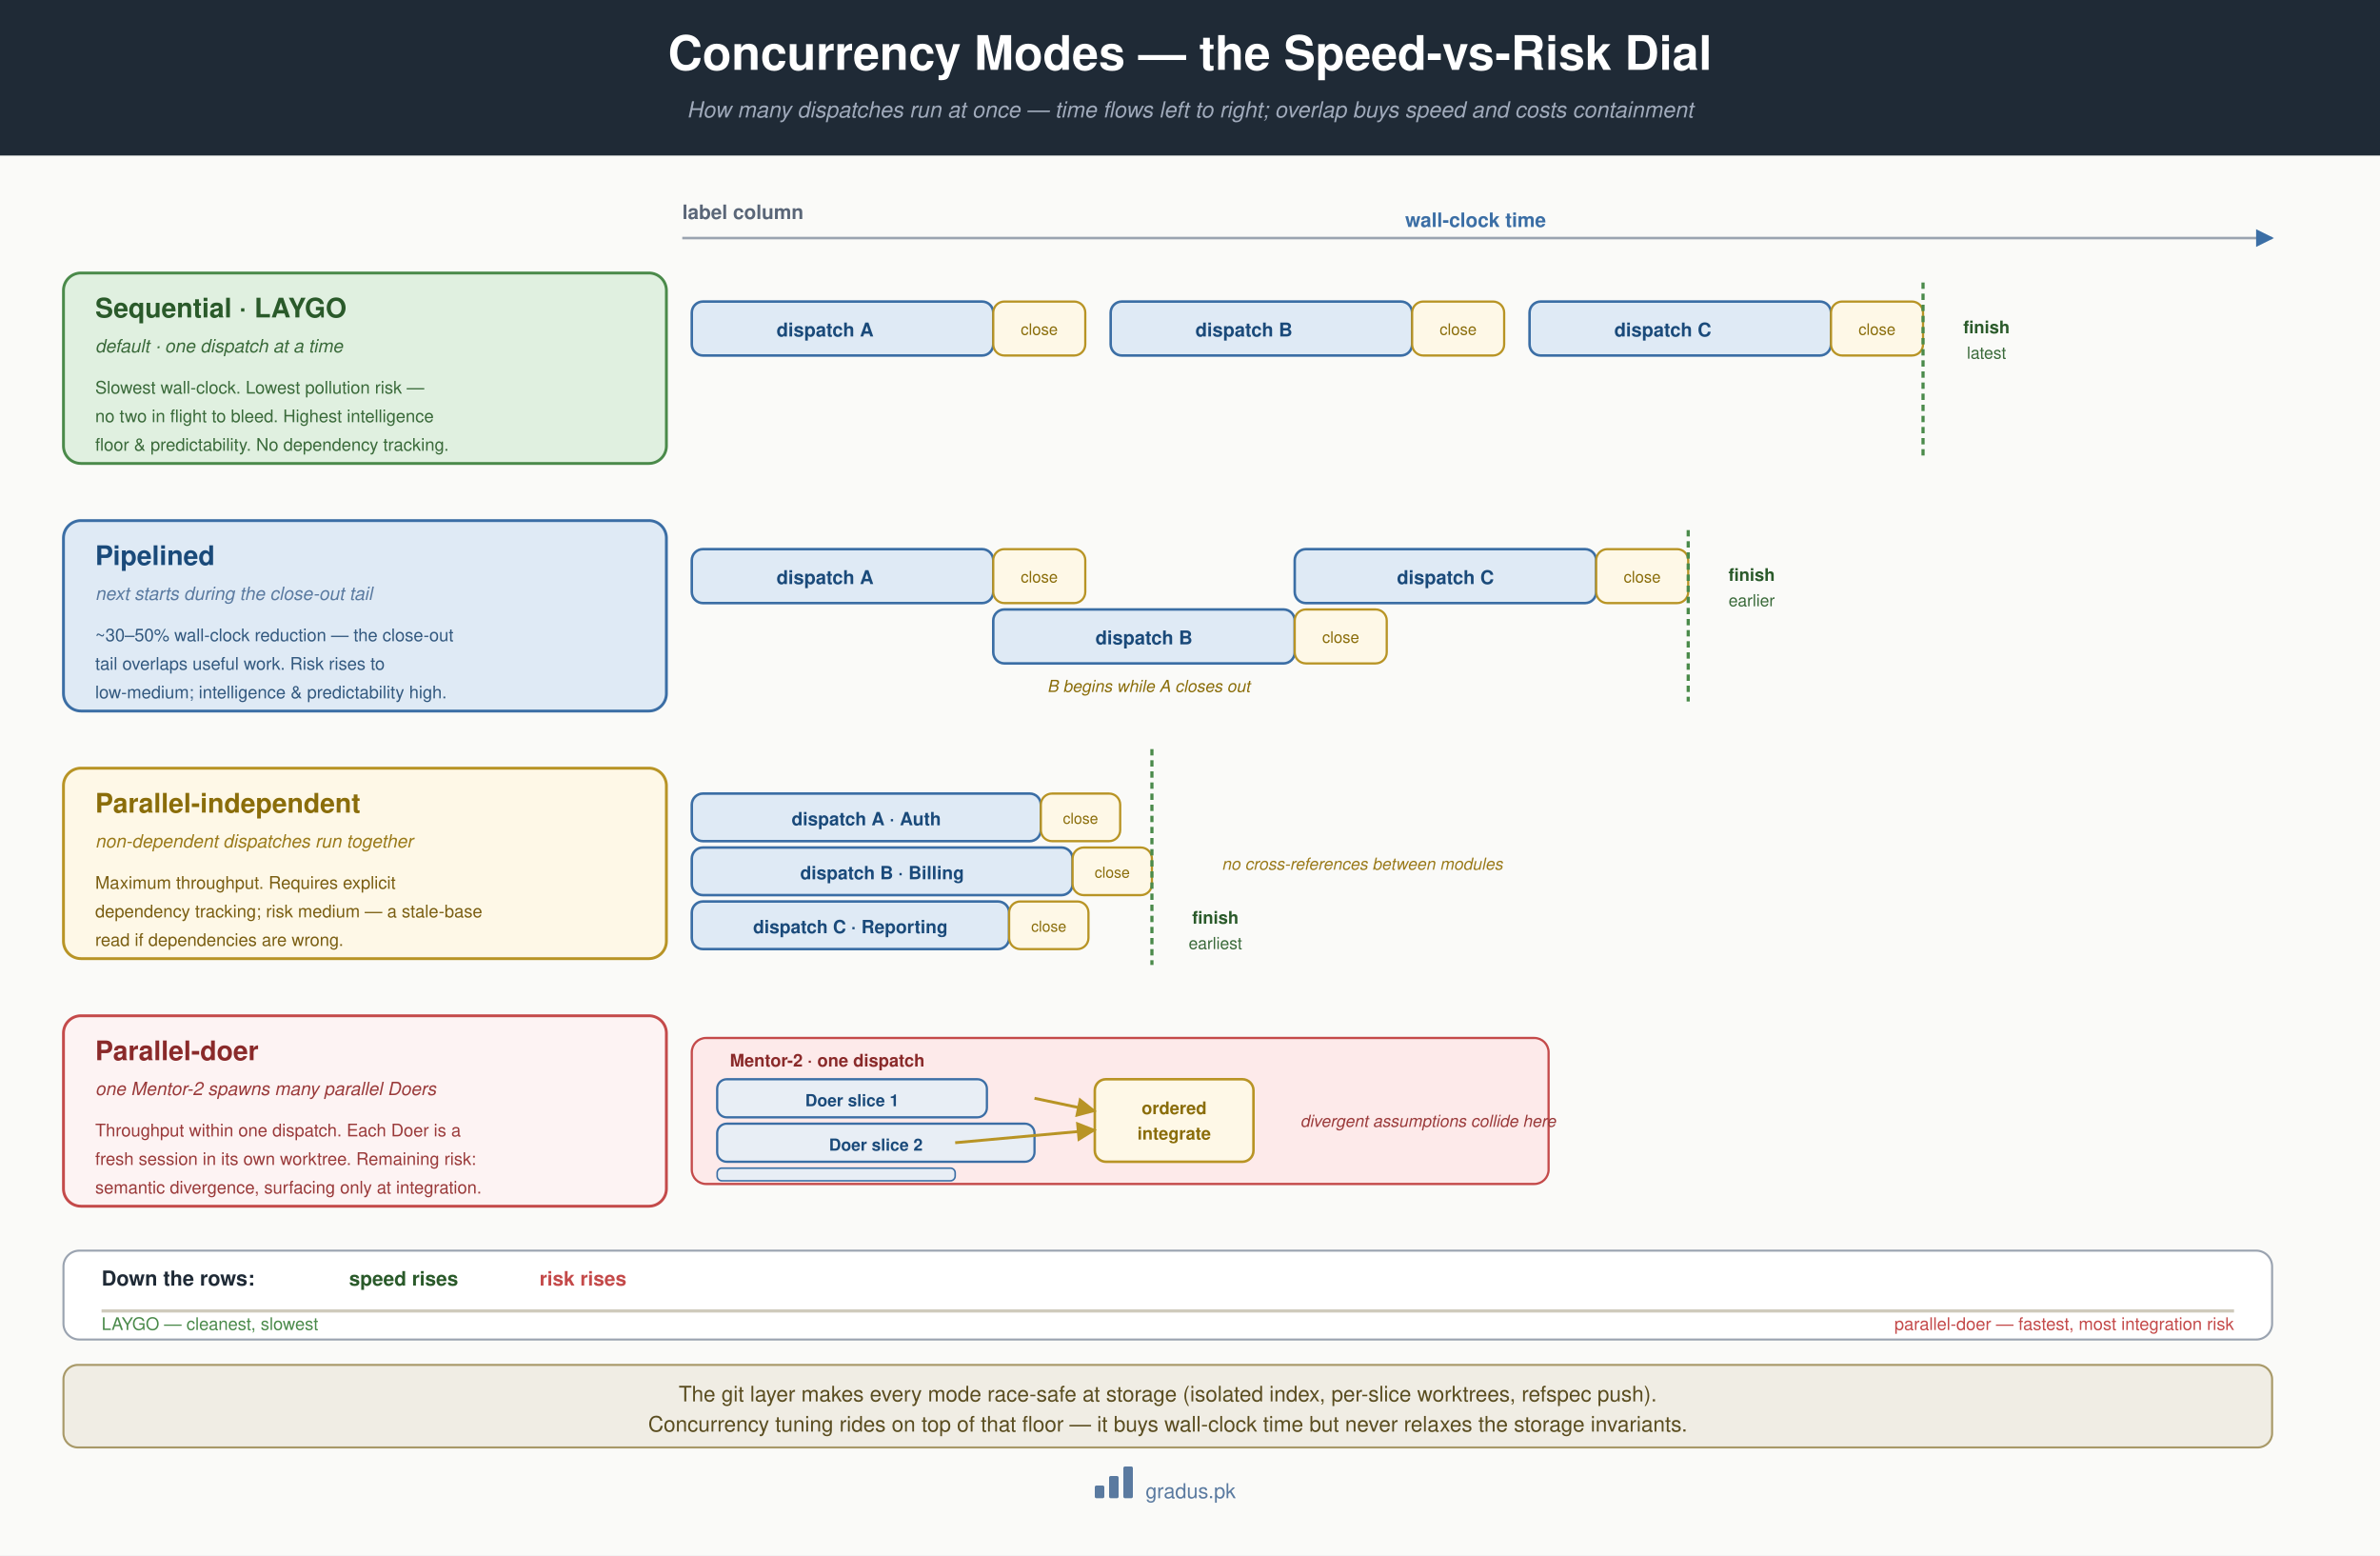
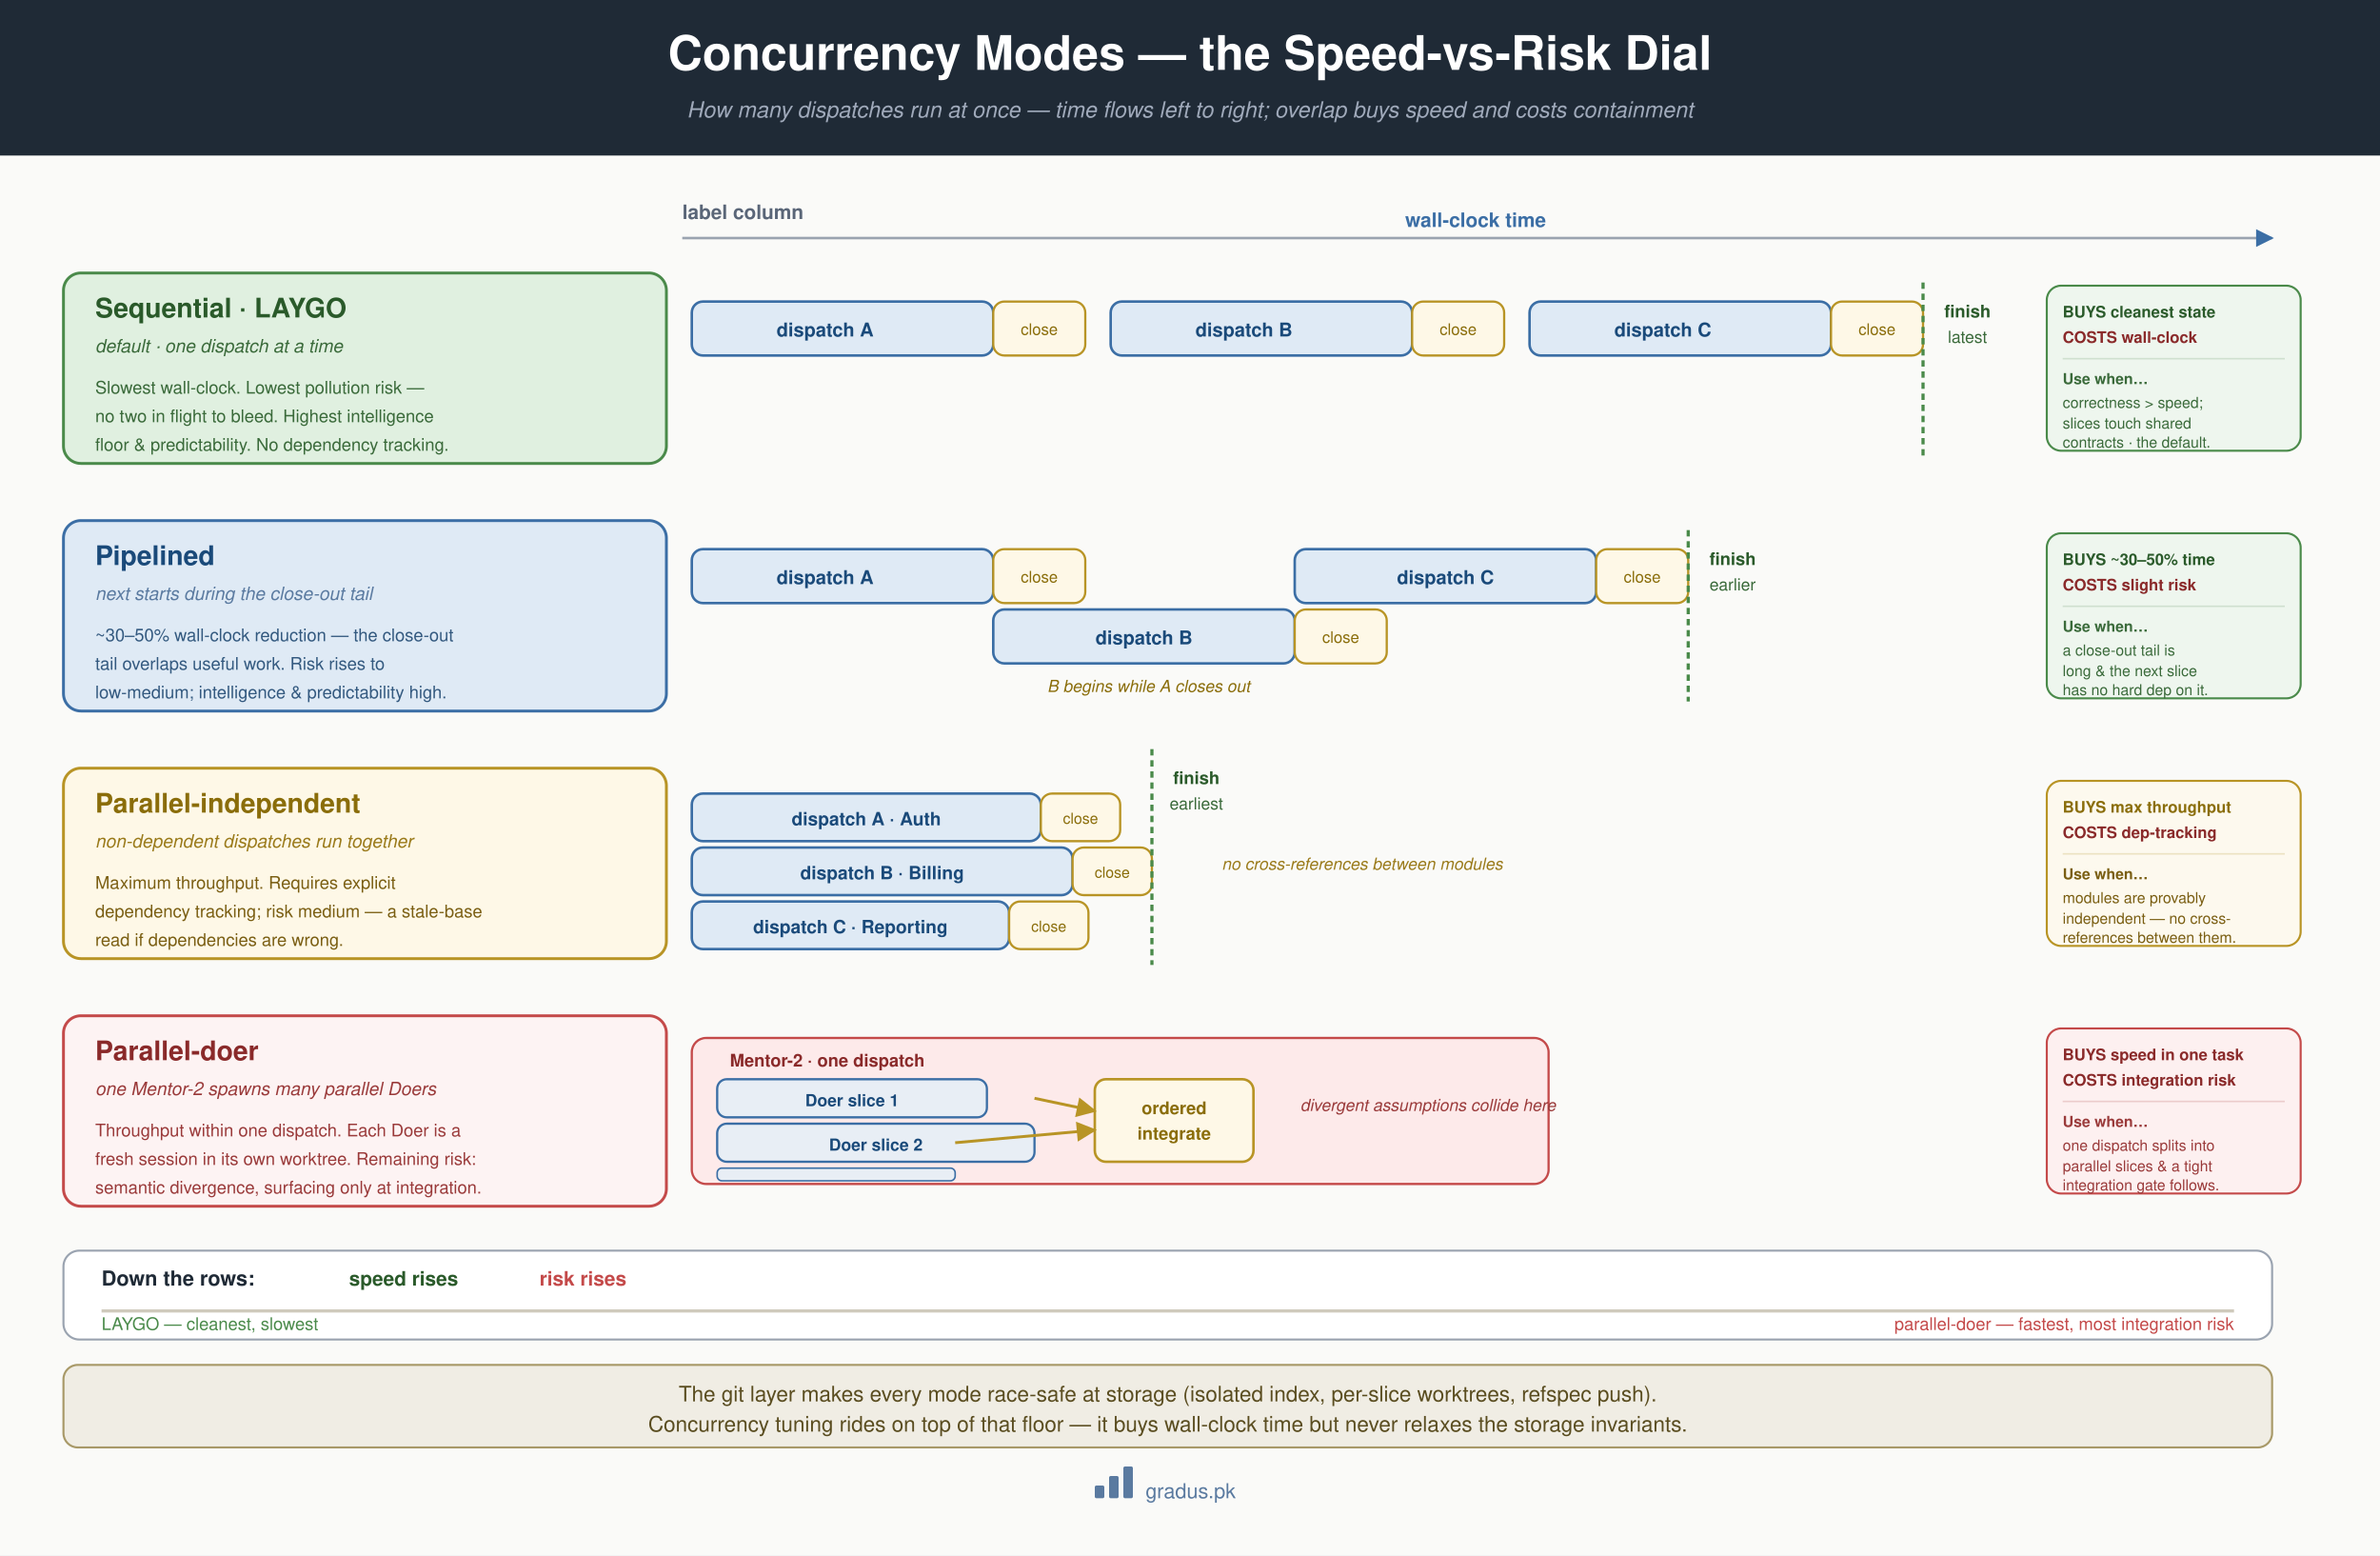
<svg xmlns="http://www.w3.org/2000/svg" xmlns:xlink="http://www.w3.org/1999/xlink" viewBox="0 0 1500 980" font-family="-apple-system, BlinkMacSystemFont, 'Segoe UI', Helvetica, Arial, sans-serif">
  <defs>
    <marker id="agreen" viewBox="0 0 10 10" refX="9" refY="5" markerWidth="7" markerHeight="7" orient="auto-start-reverse">
      <path d="M0,0 L10,5 L0,10 z" fill="#4a8a4a" />
    </marker>
    <marker id="ablue" viewBox="0 0 10 10" refX="9" refY="5" markerWidth="7" markerHeight="7" orient="auto-start-reverse">
      <path d="M0,0 L10,5 L0,10 z" fill="#3b6ea5" />
    </marker>
    <marker id="aamber" viewBox="0 0 10 10" refX="9" refY="5" markerWidth="7" markerHeight="7" orient="auto-start-reverse">
      <path d="M0,0 L10,5 L0,10 z" fill="#b89425" />
    </marker>
    <marker id="ared" viewBox="0 0 10 10" refX="9" refY="5" markerWidth="7" markerHeight="7" orient="auto-start-reverse">
      <path d="M0,0 L10,5 L0,10 z" fill="#c44a4a" />
    </marker>
  </defs>
  <rect width="1500" height="980" fill="#fafaf8" />
  <rect x="0" y="0" width="1500" height="98" fill="#1f2a36" />
  <text x="750" y="44" text-anchor="middle" font-size="30" font-weight="700" fill="#ffffff">Concurrency Modes — the Speed-vs-Risk Dial</text>
  <text x="750" y="74" text-anchor="middle" font-size="14" fill="#a0aabb" font-style="italic">How many dispatches run at once — time flows left to right; overlap buys speed and costs containment</text>
  <text x="430" y="138" font-size="12.5" font-weight="700" fill="#5a6678">label column</text>
  <line x1="430" y1="150" x2="1432" y2="150" stroke="#9aa3b0" stroke-width="1.6" marker-end="url(#ablue)" />
  <text x="930" y="143" text-anchor="middle" font-size="12.5" font-weight="700" fill="#3b6ea5">wall-clock time</text>
  <rect x="40" y="172" width="380" height="120" rx="11" fill="#e0f0e0" stroke="#4a8a4a" stroke-width="1.8" />
  <text x="60" y="200" font-size="17" font-weight="700" fill="#2a5a2a">Sequential · LAYGO</text>
  <text x="60" y="222" font-size="11.5" fill="#3a6a3a" font-style="italic">default · one dispatch at a time</text>
  <text x="60" y="248" font-size="11" fill="#3a6a3a">Slowest wall-clock. Lowest pollution risk —</text>
  <text x="60" y="266" font-size="11" fill="#3a6a3a">no two in flight to bleed. Highest intelligence</text>
  <text x="60" y="284" font-size="11" fill="#3a6a3a">floor &amp; predictability. No dependency tracking.</text>
  <rect x="436" y="190" width="190" height="34" rx="7" fill="#dfeaf5" stroke="#3b6ea5" stroke-width="1.6" />
  <text x="520" y="212" text-anchor="middle" font-size="12" font-weight="700" fill="#1a4a7a">dispatch A</text>
  <rect x="626" y="190" width="58" height="34" rx="7" fill="#fef8e7" stroke="#b89425" stroke-width="1.4" />
  <text x="655" y="211" text-anchor="middle" font-size="10" fill="#8a6d0a">close</text>
  <rect x="700" y="190" width="190" height="34" rx="7" fill="#dfeaf5" stroke="#3b6ea5" stroke-width="1.6" />
  <text x="784" y="212" text-anchor="middle" font-size="12" font-weight="700" fill="#1a4a7a">dispatch B</text>
  <rect x="890" y="190" width="58" height="34" rx="7" fill="#fef8e7" stroke="#b89425" stroke-width="1.4" />
  <text x="919" y="211" text-anchor="middle" font-size="10" fill="#8a6d0a">close</text>
  <rect x="964" y="190" width="190" height="34" rx="7" fill="#dfeaf5" stroke="#3b6ea5" stroke-width="1.6" />
  <text x="1048" y="212" text-anchor="middle" font-size="12" font-weight="700" fill="#1a4a7a">dispatch C</text>
  <rect x="1154" y="190" width="58" height="34" rx="7" fill="#fef8e7" stroke="#b89425" stroke-width="1.4" />
  <text x="1183" y="211" text-anchor="middle" font-size="10" fill="#8a6d0a">close</text>
  <line x1="1212" y1="178" x2="1212" y2="288" stroke="#4a8a4a" stroke-width="2" stroke-dasharray="4 3" />
-   <text x="1252" y="210" text-anchor="middle" font-size="11" font-weight="700" fill="#2a5a2a">finish</text>
-   <text x="1252" y="226" text-anchor="middle" font-size="10.5" fill="#3a6a3a">latest</text>
+   <text x="1240" y="200" text-anchor="middle" font-size="11" font-weight="700" fill="#2a5a2a">finish</text>
+   <text x="1240" y="216" text-anchor="middle" font-size="10.5" fill="#3a6a3a">latest</text>
+   <rect x="1290" y="180" width="160" height="104" rx="9" fill="#eef6ee" stroke="#4a8a4a" stroke-width="1.3" />
+   <text x="1300" y="200" font-size="10" font-weight="700" fill="#2a5a2a">BUYS cleanest state</text>
+   <text x="1300" y="216" font-size="10" font-weight="700" fill="#8a2a2a">COSTS wall-clock</text>
+   <line x1="1300" y1="226" x2="1440" y2="226" stroke="#cfe0cf" stroke-width="1" />
+   <text x="1300" y="242" font-size="9.5" font-weight="700" fill="#3a6a3a">Use when…</text>
+   <text x="1300" y="257" font-size="9.5" fill="#3a6a3a">correctness &gt; speed;</text>
+   <text x="1300" y="270" font-size="9.5" fill="#3a6a3a">slices touch shared</text>
+   <text x="1300" y="282" font-size="9.5" fill="#3a6a3a">contracts · the default.</text>
  <rect x="40" y="328" width="380" height="120" rx="11" fill="#dfeaf5" stroke="#3b6ea5" stroke-width="1.8" />
  <text x="60" y="356" font-size="17" font-weight="700" fill="#1a4a7a">Pipelined</text>
  <text x="60" y="378" font-size="11.5" fill="#5a7aa0" font-style="italic">next starts during the close-out tail</text>
  <text x="60" y="404" font-size="11" fill="#33597f">~30–50% wall-clock reduction — the close-out</text>
  <text x="60" y="422" font-size="11" fill="#33597f">tail overlaps useful work. Risk rises to</text>
  <text x="60" y="440" font-size="11" fill="#33597f">low-medium; intelligence &amp; predictability high.</text>
  <rect x="436" y="346" width="190" height="34" rx="7" fill="#dfeaf5" stroke="#3b6ea5" stroke-width="1.6" />
  <text x="520" y="368" text-anchor="middle" font-size="12" font-weight="700" fill="#1a4a7a">dispatch A</text>
  <rect x="626" y="346" width="58" height="34" rx="7" fill="#fef8e7" stroke="#b89425" stroke-width="1.4" />
  <text x="655" y="367" text-anchor="middle" font-size="10" fill="#8a6d0a">close</text>
  <rect x="626" y="384" width="190" height="34" rx="7" fill="#dfeaf5" stroke="#3b6ea5" stroke-width="1.6" />
  <text x="721" y="406" text-anchor="middle" font-size="12" font-weight="700" fill="#1a4a7a">dispatch B</text>
  <rect x="816" y="384" width="58" height="34" rx="7" fill="#fef8e7" stroke="#b89425" stroke-width="1.4" />
  <text x="845" y="405" text-anchor="middle" font-size="10" fill="#8a6d0a">close</text>
  <rect x="816" y="346" width="190" height="34" rx="7" fill="#dfeaf5" stroke="#3b6ea5" stroke-width="1.6" />
  <text x="911" y="368" text-anchor="middle" font-size="12" font-weight="700" fill="#1a4a7a">dispatch C</text>
  <rect x="1006" y="346" width="58" height="34" rx="7" fill="#fef8e7" stroke="#b89425" stroke-width="1.4" />
  <text x="1035" y="367" text-anchor="middle" font-size="10" fill="#8a6d0a">close</text>
  <text x="660" y="436" font-size="10.5" fill="#8a6d0a" font-style="italic">B begins while A closes out</text>
  <line x1="1064" y1="334" x2="1064" y2="442" stroke="#4a8a4a" stroke-width="2" stroke-dasharray="4 3" />
-   <text x="1104" y="366" text-anchor="middle" font-size="11" font-weight="700" fill="#2a5a2a">finish</text>
-   <text x="1104" y="382" text-anchor="middle" font-size="10.5" fill="#3a6a3a">earlier</text>
+   <text x="1092" y="356" text-anchor="middle" font-size="11" font-weight="700" fill="#2a5a2a">finish</text>
+   <text x="1092" y="372" text-anchor="middle" font-size="10.5" fill="#3a6a3a">earlier</text>
+   <rect x="1290" y="336" width="160" height="104" rx="9" fill="#eef6ee" stroke="#4a8a4a" stroke-width="1.3" />
+   <text x="1300" y="356" font-size="10" font-weight="700" fill="#2a5a2a">BUYS ~30–50% time</text>
+   <text x="1300" y="372" font-size="10" font-weight="700" fill="#8a2a2a">COSTS slight risk</text>
+   <line x1="1300" y1="382" x2="1440" y2="382" stroke="#cfe0cf" stroke-width="1" />
+   <text x="1300" y="398" font-size="9.5" font-weight="700" fill="#3a6a3a">Use when…</text>
+   <text x="1300" y="413" font-size="9.5" fill="#3a6a3a">a close-out tail is</text>
+   <text x="1300" y="426" font-size="9.5" fill="#3a6a3a">long &amp; the next slice</text>
+   <text x="1300" y="438" font-size="9.5" fill="#3a6a3a">has no hard dep on it.</text>
  <rect x="40" y="484" width="380" height="120" rx="11" fill="#fef8e7" stroke="#b89425" stroke-width="1.8" />
  <text x="60" y="512" font-size="17" font-weight="700" fill="#8a6d0a">Parallel-independent</text>
  <text x="60" y="534" font-size="11.5" fill="#9a7a1a" font-style="italic">non-dependent dispatches run together</text>
  <text x="60" y="560" font-size="11" fill="#7a5e12">Maximum throughput. Requires explicit</text>
  <text x="60" y="578" font-size="11" fill="#7a5e12">dependency tracking; risk medium — a stale-base</text>
  <text x="60" y="596" font-size="11" fill="#7a5e12">read if dependencies are wrong.</text>
  <rect x="436" y="500" width="220" height="30" rx="7" fill="#dfeaf5" stroke="#3b6ea5" stroke-width="1.6" />
  <text x="546" y="520" text-anchor="middle" font-size="11.5" font-weight="700" fill="#1a4a7a">dispatch A · Auth</text>
  <rect x="656" y="500" width="50" height="30" rx="7" fill="#fef8e7" stroke="#b89425" stroke-width="1.4" />
  <text x="681" y="519" text-anchor="middle" font-size="9.5" fill="#8a6d0a">close</text>
  <rect x="436" y="534" width="240" height="30" rx="7" fill="#dfeaf5" stroke="#3b6ea5" stroke-width="1.6" />
  <text x="556" y="554" text-anchor="middle" font-size="11.5" font-weight="700" fill="#1a4a7a">dispatch B · Billing</text>
  <rect x="676" y="534" width="50" height="30" rx="7" fill="#fef8e7" stroke="#b89425" stroke-width="1.4" />
  <text x="701" y="553" text-anchor="middle" font-size="9.5" fill="#8a6d0a">close</text>
  <rect x="436" y="568" width="200" height="30" rx="7" fill="#dfeaf5" stroke="#3b6ea5" stroke-width="1.6" />
  <text x="536" y="588" text-anchor="middle" font-size="11.5" font-weight="700" fill="#1a4a7a">dispatch C · Reporting</text>
  <rect x="636" y="568" width="50" height="30" rx="7" fill="#fef8e7" stroke="#b89425" stroke-width="1.4" />
  <text x="661" y="587" text-anchor="middle" font-size="9.5" fill="#8a6d0a">close</text>
  <text x="770" y="548" font-size="10.5" fill="#9a7a1a" font-style="italic">no cross-references between modules</text>
  <line x1="726" y1="472" x2="726" y2="608" stroke="#4a8a4a" stroke-width="2" stroke-dasharray="4 3" />
-   <text x="766" y="582" text-anchor="middle" font-size="11" font-weight="700" fill="#2a5a2a">finish</text>
-   <text x="766" y="598" text-anchor="middle" font-size="10.5" fill="#3a6a3a">earliest</text>
+   <text x="754" y="494" text-anchor="middle" font-size="11" font-weight="700" fill="#2a5a2a">finish</text>
+   <text x="754" y="510" text-anchor="middle" font-size="10.5" fill="#3a6a3a">earliest</text>
+   <rect x="1290" y="492" width="160" height="104" rx="9" fill="#fdf9ee" stroke="#b89425" stroke-width="1.3" />
+   <text x="1300" y="512" font-size="10" font-weight="700" fill="#8a6d0a">BUYS max throughput</text>
+   <text x="1300" y="528" font-size="10" font-weight="700" fill="#8a2a2a">COSTS dep-tracking</text>
+   <line x1="1300" y1="538" x2="1440" y2="538" stroke="#ece2c2" stroke-width="1" />
+   <text x="1300" y="554" font-size="9.5" font-weight="700" fill="#7a5e12">Use when…</text>
+   <text x="1300" y="569" font-size="9.5" fill="#7a5e12">modules are provably</text>
+   <text x="1300" y="582" font-size="9.5" fill="#7a5e12">independent — no cross-</text>
+   <text x="1300" y="594" font-size="9.5" fill="#7a5e12">references between them.</text>
  <rect x="40" y="640" width="380" height="120" rx="11" fill="#fdf3f3" stroke="#c44a4a" stroke-width="1.8" />
  <text x="60" y="668" font-size="17" font-weight="700" fill="#8a2a2a">Parallel-doer</text>
  <text x="60" y="690" font-size="11.5" fill="#9a3a3a" font-style="italic">one Mentor-2 spawns many parallel Doers</text>
  <text x="60" y="716" font-size="11" fill="#9a3a3a">Throughput within one dispatch. Each Doer is a</text>
  <text x="60" y="734" font-size="11" fill="#9a3a3a">fresh session in its own worktree. Remaining risk:</text>
  <text x="60" y="752" font-size="11" fill="#9a3a3a">semantic divergence, surfacing only at integration.</text>
  <rect x="436" y="654" width="540" height="92" rx="9" fill="#fdeaea" stroke="#c44a4a" stroke-width="1.4" />
  <text x="460" y="672" font-size="11" font-weight="700" fill="#8a2a2a">Mentor-2 · one dispatch</text>
  <rect x="452" y="680" width="170" height="24" rx="6" fill="#e8eef5" stroke="#3b6ea5" stroke-width="1.4" />
  <text x="537" y="697" text-anchor="middle" font-size="10.5" font-weight="700" fill="#1a4a7a">Doer slice 1</text>
  <rect x="452" y="708" width="200" height="24" rx="6" fill="#e8eef5" stroke="#3b6ea5" stroke-width="1.4" />
  <text x="552" y="725" text-anchor="middle" font-size="10.5" font-weight="700" fill="#1a4a7a">Doer slice 2</text>
  <rect x="452" y="736" width="150" height="8" rx="3" fill="#e8eef5" stroke="#3b6ea5" stroke-width="1" />
  <rect x="690" y="680" width="100" height="52" rx="7" fill="#fef8e7" stroke="#b89425" stroke-width="1.6" />
  <text x="740" y="702" text-anchor="middle" font-size="11" font-weight="700" fill="#8a6d0a">ordered</text>
  <text x="740" y="718" text-anchor="middle" font-size="11" font-weight="700" fill="#8a6d0a">integrate</text>
  <line x1="652" y1="692" x2="690" y2="700" stroke="#b89425" stroke-width="1.8" marker-end="url(#aamber)" />
  <line x1="602" y1="720" x2="690" y2="712" stroke="#b89425" stroke-width="1.8" marker-end="url(#aamber)" />
-   <text x="900" y="710" text-anchor="middle" font-size="10.5" fill="#9a3a3a" font-style="italic">divergent assumptions collide here</text>
+   <text x="900" y="700" text-anchor="middle" font-size="10.5" fill="#9a3a3a" font-style="italic">divergent assumptions collide here</text>
+   <rect x="1290" y="648" width="160" height="104" rx="9" fill="#fdf0f0" stroke="#c44a4a" stroke-width="1.3" />
+   <text x="1300" y="668" font-size="10" font-weight="700" fill="#8a2a2a">BUYS speed in one task</text>
+   <text x="1300" y="684" font-size="10" font-weight="700" fill="#8a2a2a">COSTS integration risk</text>
+   <line x1="1300" y1="694" x2="1440" y2="694" stroke="#eccccc" stroke-width="1" />
+   <text x="1300" y="710" font-size="9.5" font-weight="700" fill="#9a3a3a">Use when…</text>
+   <text x="1300" y="725" font-size="9.5" fill="#9a3a3a">one dispatch splits into</text>
+   <text x="1300" y="738" font-size="9.5" fill="#9a3a3a">parallel slices &amp; a tight</text>
+   <text x="1300" y="750" font-size="9.5" fill="#9a3a3a">integration gate follows.</text>
  <rect x="40" y="788" width="1392" height="56" rx="10" fill="#ffffff" stroke="#9aa3b0" stroke-width="1.3" />
  <text x="64" y="810" font-size="13" font-weight="700" fill="#1f2a36">Down the rows:</text>
  <text x="220" y="810" font-size="12.5" fill="#2a5a2a" font-weight="600">speed rises</text>
  <text x="340" y="810" font-size="12.5" fill="#c44a4a" font-weight="600">risk rises</text>
  <line x1="64" y1="826" x2="1408" y2="826" stroke="#cfcabc" stroke-width="2" />
  <text x="64" y="838" font-size="11" fill="#4a8a4a">LAYGO — cleanest, slowest</text>
  <text x="1408" y="838" text-anchor="end" font-size="11" fill="#c44a4a">parallel-doer — fastest, most integration risk</text>
  <rect x="40" y="860" width="1392" height="52" rx="9" fill="#f0ede4" stroke="#a89968" stroke-width="1.3" />
  <text x="736" y="883" text-anchor="middle" font-size="13.5" fill="#5a4d20">The git layer makes every mode race-safe at storage (isolated index, per-slice worktrees, refspec push).</text>
  <text x="736" y="902" text-anchor="middle" font-size="13.5" fill="#5a4d20">Concurrency tuning rides on top of that floor — it buys wall-clock time but never relaxes the storage invariants.</text>
  <a href="https://gradus.pk" xlink:href="https://gradus.pk" target="_blank">
    <g fill="#5a7aa0">
      <rect x="690" y="936" width="6" height="8" rx="1" />
      <rect x="699" y="930" width="6" height="14" rx="1" />
      <rect x="708" y="924" width="6" height="20" rx="1" />
    </g>
    <text x="722" y="944" font-size="13" fill="#5a7aa0">gradus.pk</text>
  </a>
</svg>
